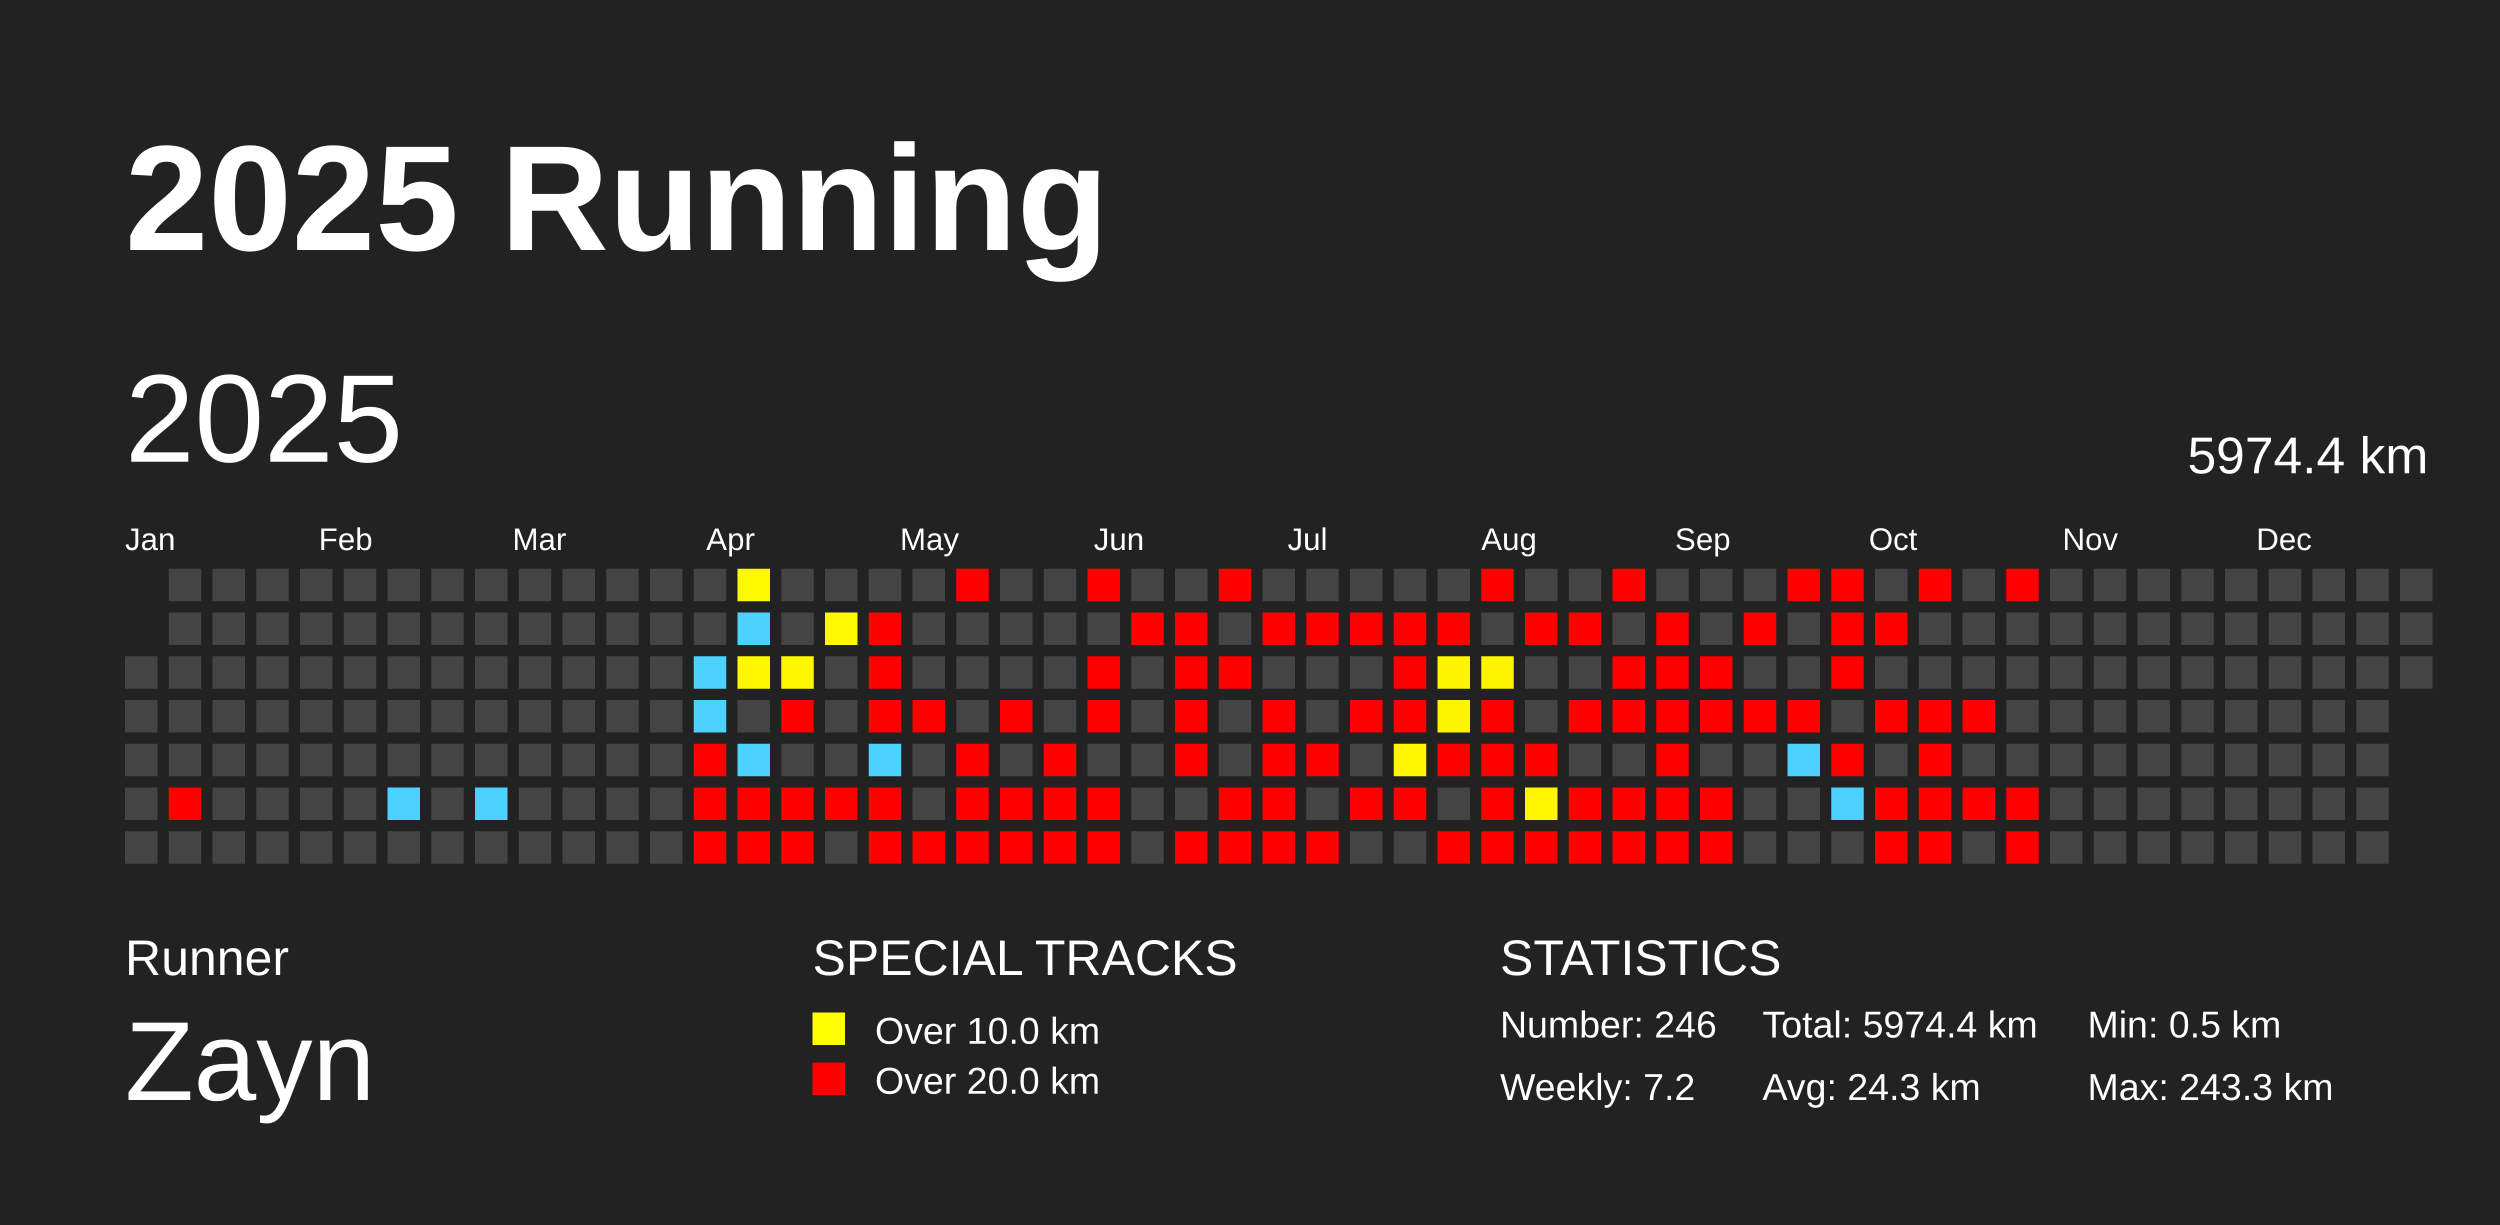
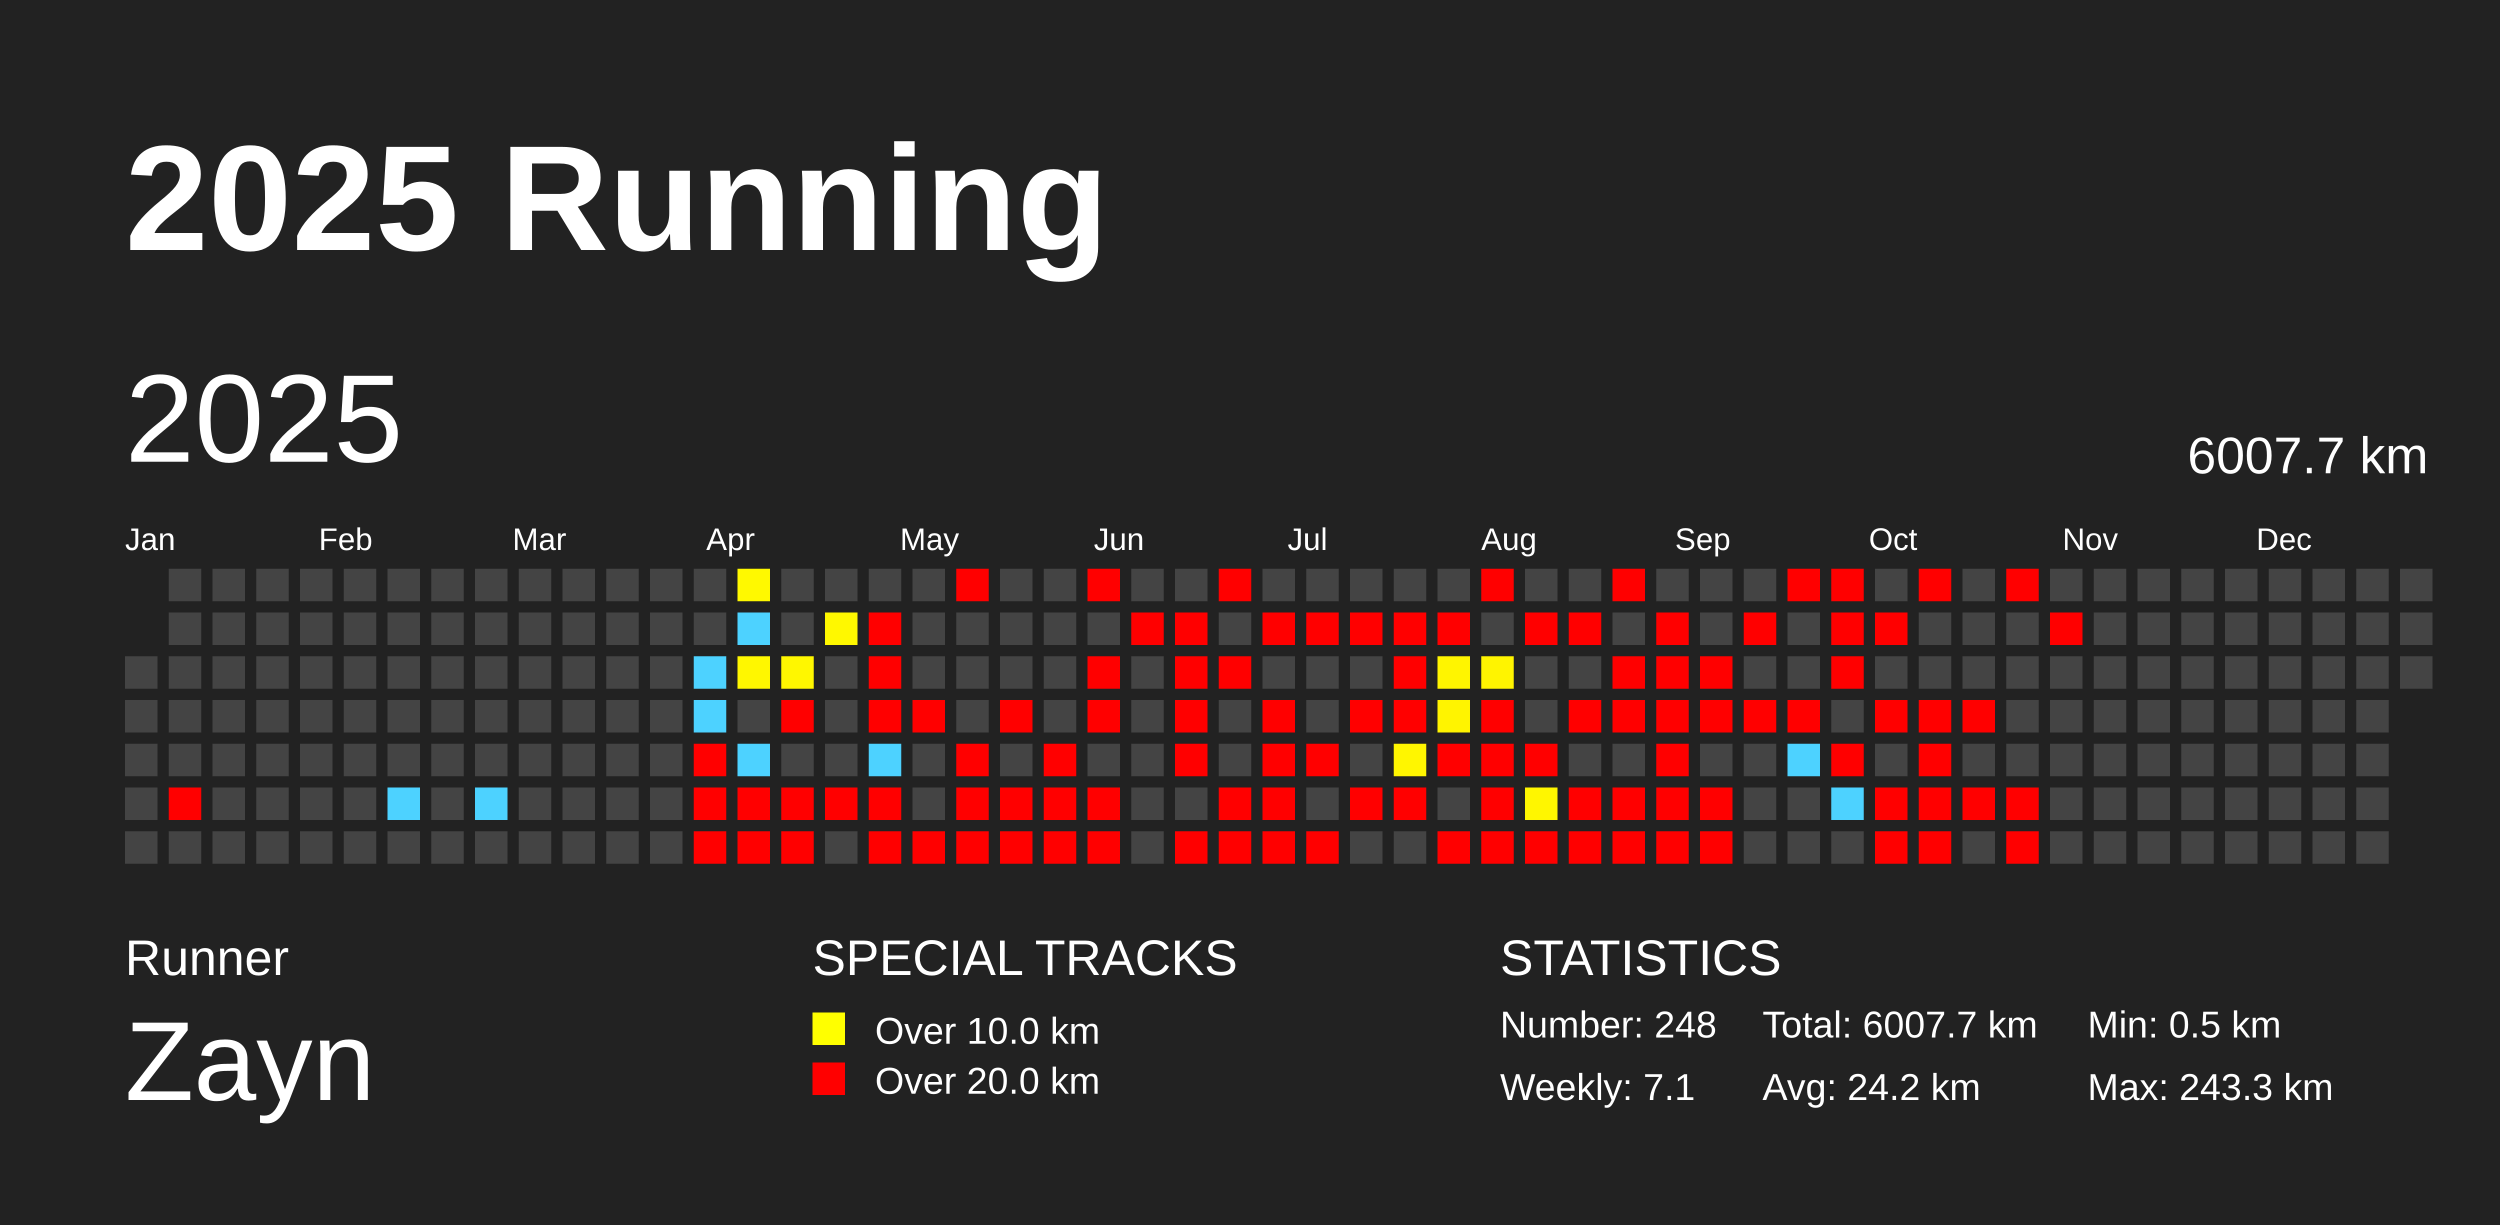
<svg xmlns="http://www.w3.org/2000/svg" baseProfile="full" height="98mm" version="1.1" viewBox="0,0,200,98" width="200mm">
  <defs />
  <rect fill="#222222" height="98" width="200" x="0" y="0" />
  <text fill="#FFFFFF" style="font-size:12px; font-family:Arial; font-weight:bold;" x="10" y="20">2025 Running</text>
  <text fill="#FFFFFF" style="font-size:4px; font-family:Arial" x="10" y="78">Runner</text>
  <text fill="#FFFFFF" style="font-size:9px; font-family:Arial" x="10" y="88">Zayn</text>
  <text fill="#FFFFFF" style="font-size:4px; font-family:Arial" x="65" y="78">SPECIAL TRACKS</text>
  <rect fill="yellow" height="2.6" width="2.6" x="65" y="81" />
  <text fill="#FFFFFF" style="font-size:3px; font-family:Arial" x="70" y="83.5">Over 10.0 km</text>
  <rect fill="red" height="2.6" width="2.6" x="65" y="85" />
  <text fill="#FFFFFF" style="font-size:3px; font-family:Arial" x="70" y="87.5">Over 20.0 km</text>
  <text fill="#FFFFFF" style="font-size:4px; font-family:Arial" x="120" y="78">STATISTICS</text>
-   <text fill="#FFFFFF" style="font-size:3px; font-family:Arial" x="120" y="83">Number: 246</text>
-   <text fill="#FFFFFF" style="font-size:3px; font-family:Arial" x="120" y="88">Weekly: 7.2</text>
-   <text fill="#FFFFFF" style="font-size:3px; font-family:Arial" x="141" y="83">Total: 5974.4 km</text>
-   <text fill="#FFFFFF" style="font-size:3px; font-family:Arial" x="141" y="88">Avg: 24.3 km</text>
+   <text fill="#FFFFFF" style="font-size:3px; font-family:Arial" x="120" y="83">Number: 248</text>
+   <text fill="#FFFFFF" style="font-size:3px; font-family:Arial" x="120" y="88">Weekly: 7.1</text>
+   <text fill="#FFFFFF" style="font-size:3px; font-family:Arial" x="141" y="83">Total: 6007.7 km</text>
+   <text fill="#FFFFFF" style="font-size:3px; font-family:Arial" x="141" y="88">Avg: 24.2 km</text>
  <text fill="#FFFFFF" style="font-size:3px; font-family:Arial" x="167" y="83">Min: 0.5 km</text>
  <text fill="#FFFFFF" style="font-size:3px; font-family:Arial" x="167" y="88">Max: 243.3 km</text>
  <text dominant-baseline="hanging" fill="#FFFFFF" style="font-size:10.0px; font-family:Arial;" x="10" y="30">2025</text>
-   <text dominant-baseline="hanging" fill="#FFFFFF" style="font-size:4.125px; font-family:Arial;" x="175" y="35">5974.4 km</text>
+   <text dominant-baseline="hanging" fill="#FFFFFF" style="font-size:4.125px; font-family:Arial;" x="175" y="35">6007.7 km</text>
  <text fill="#FFFFFF" style="font-size:2.5px; font-family:Arial" x="10.0" y="44">Jan</text>
  <text fill="#FFFFFF" style="font-size:2.5px; font-family:Arial" x="25.5" y="44">Feb</text>
  <text fill="#FFFFFF" style="font-size:2.5px; font-family:Arial" x="41.0" y="44">Mar</text>
  <text fill="#FFFFFF" style="font-size:2.5px; font-family:Arial" x="56.5" y="44">Apr</text>
  <text fill="#FFFFFF" style="font-size:2.5px; font-family:Arial" x="72.0" y="44">May</text>
  <text fill="#FFFFFF" style="font-size:2.5px; font-family:Arial" x="87.5" y="44">Jun</text>
  <text fill="#FFFFFF" style="font-size:2.5px; font-family:Arial" x="103.0" y="44">Jul</text>
  <text fill="#FFFFFF" style="font-size:2.5px; font-family:Arial" x="118.5" y="44">Aug</text>
  <text fill="#FFFFFF" style="font-size:2.5px; font-family:Arial" x="134.0" y="44">Sep</text>
  <text fill="#FFFFFF" style="font-size:2.5px; font-family:Arial" x="149.5" y="44">Oct</text>
  <text fill="#FFFFFF" style="font-size:2.5px; font-family:Arial" x="165.0" y="44">Nov</text>
  <text fill="#FFFFFF" style="font-size:2.5px; font-family:Arial" x="180.5" y="44">Dec</text>
  <rect fill="#444444" height="2.6" width="2.6" x="10.0" y="52.5" />
  <rect fill="#444444" height="2.6" width="2.6" x="10.0" y="56.0" />
  <rect fill="#444444" height="2.6" width="2.6" x="10.0" y="59.5" />
  <rect fill="#444444" height="2.6" width="2.6" x="10.0" y="63.0" />
  <rect fill="#444444" height="2.6" width="2.6" x="10.0" y="66.5" />
  <rect fill="#444444" height="2.6" width="2.6" x="13.5" y="45.5" />
  <rect fill="#444444" height="2.6" width="2.6" x="13.5" y="49.0" />
  <rect fill="#444444" height="2.6" width="2.6" x="13.5" y="52.5" />
  <rect fill="#444444" height="2.6" width="2.6" x="13.5" y="56.0" />
  <rect fill="#444444" height="2.6" width="2.6" x="13.5" y="59.5" />
  <rect fill="red" height="2.6" width="2.6" x="13.5" y="63.0" />
  <rect fill="#444444" height="2.6" width="2.6" x="13.5" y="66.5" />
  <rect fill="#444444" height="2.6" width="2.6" x="17.0" y="45.5" />
  <rect fill="#444444" height="2.6" width="2.6" x="17.0" y="49.0" />
  <rect fill="#444444" height="2.6" width="2.6" x="17.0" y="52.5" />
  <rect fill="#444444" height="2.6" width="2.6" x="17.0" y="56.0" />
  <rect fill="#444444" height="2.6" width="2.6" x="17.0" y="59.5" />
  <rect fill="#444444" height="2.6" width="2.6" x="17.0" y="63.0" />
  <rect fill="#444444" height="2.6" width="2.6" x="17.0" y="66.5" />
  <rect fill="#444444" height="2.6" width="2.6" x="20.5" y="45.5" />
  <rect fill="#444444" height="2.6" width="2.6" x="20.5" y="49.0" />
  <rect fill="#444444" height="2.6" width="2.6" x="20.5" y="52.5" />
  <rect fill="#444444" height="2.6" width="2.6" x="20.5" y="56.0" />
  <rect fill="#444444" height="2.6" width="2.6" x="20.5" y="59.5" />
  <rect fill="#444444" height="2.6" width="2.6" x="20.5" y="63.0" />
  <rect fill="#444444" height="2.6" width="2.6" x="20.5" y="66.5" />
  <rect fill="#444444" height="2.6" width="2.6" x="24.0" y="45.5" />
  <rect fill="#444444" height="2.6" width="2.6" x="24.0" y="49.0" />
  <rect fill="#444444" height="2.6" width="2.6" x="24.0" y="52.5" />
  <rect fill="#444444" height="2.6" width="2.6" x="24.0" y="56.0" />
  <rect fill="#444444" height="2.6" width="2.6" x="24.0" y="59.5" />
  <rect fill="#444444" height="2.6" width="2.6" x="24.0" y="63.0" />
  <rect fill="#444444" height="2.6" width="2.6" x="24.0" y="66.5" />
  <rect fill="#444444" height="2.6" width="2.6" x="27.5" y="45.5" />
  <rect fill="#444444" height="2.6" width="2.6" x="27.5" y="49.0" />
  <rect fill="#444444" height="2.6" width="2.6" x="27.5" y="52.5" />
  <rect fill="#444444" height="2.6" width="2.6" x="27.5" y="56.0" />
  <rect fill="#444444" height="2.6" width="2.6" x="27.5" y="59.5" />
  <rect fill="#444444" height="2.6" width="2.6" x="27.5" y="63.0" />
  <rect fill="#444444" height="2.6" width="2.6" x="27.5" y="66.5" />
  <rect fill="#444444" height="2.6" width="2.6" x="31.0" y="45.5" />
  <rect fill="#444444" height="2.6" width="2.6" x="31.0" y="49.0" />
  <rect fill="#444444" height="2.6" width="2.6" x="31.0" y="52.5" />
  <rect fill="#444444" height="2.6" width="2.6" x="31.0" y="56.0" />
  <rect fill="#444444" height="2.6" width="2.6" x="31.0" y="59.5" />
  <rect fill="#4dd2ff" height="2.6" width="2.6" x="31.0" y="63.0" />
  <rect fill="#444444" height="2.6" width="2.6" x="31.0" y="66.5" />
  <rect fill="#444444" height="2.6" width="2.6" x="34.5" y="45.5" />
  <rect fill="#444444" height="2.6" width="2.6" x="34.5" y="49.0" />
  <rect fill="#444444" height="2.6" width="2.6" x="34.5" y="52.5" />
  <rect fill="#444444" height="2.6" width="2.6" x="34.5" y="56.0" />
  <rect fill="#444444" height="2.6" width="2.6" x="34.5" y="59.5" />
  <rect fill="#444444" height="2.6" width="2.6" x="34.5" y="63.0" />
  <rect fill="#444444" height="2.6" width="2.6" x="34.5" y="66.5" />
  <rect fill="#444444" height="2.6" width="2.6" x="38.0" y="45.5" />
  <rect fill="#444444" height="2.6" width="2.6" x="38.0" y="49.0" />
  <rect fill="#444444" height="2.6" width="2.6" x="38.0" y="52.5" />
  <rect fill="#444444" height="2.6" width="2.6" x="38.0" y="56.0" />
  <rect fill="#444444" height="2.6" width="2.6" x="38.0" y="59.5" />
  <rect fill="#4dd2ff" height="2.6" width="2.6" x="38.0" y="63.0" />
  <rect fill="#444444" height="2.6" width="2.6" x="38.0" y="66.5" />
  <rect fill="#444444" height="2.6" width="2.6" x="41.5" y="45.5" />
  <rect fill="#444444" height="2.6" width="2.6" x="41.5" y="49.0" />
  <rect fill="#444444" height="2.6" width="2.6" x="41.5" y="52.5" />
  <rect fill="#444444" height="2.6" width="2.6" x="41.5" y="56.0" />
  <rect fill="#444444" height="2.6" width="2.6" x="41.5" y="59.5" />
  <rect fill="#444444" height="2.6" width="2.6" x="41.5" y="63.0" />
  <rect fill="#444444" height="2.6" width="2.6" x="41.5" y="66.5" />
  <rect fill="#444444" height="2.6" width="2.6" x="45.0" y="45.5" />
  <rect fill="#444444" height="2.6" width="2.6" x="45.0" y="49.0" />
  <rect fill="#444444" height="2.6" width="2.6" x="45.0" y="52.5" />
  <rect fill="#444444" height="2.6" width="2.6" x="45.0" y="56.0" />
  <rect fill="#444444" height="2.6" width="2.6" x="45.0" y="59.5" />
  <rect fill="#444444" height="2.6" width="2.6" x="45.0" y="63.0" />
  <rect fill="#444444" height="2.6" width="2.6" x="45.0" y="66.5" />
  <rect fill="#444444" height="2.6" width="2.6" x="48.5" y="45.5" />
  <rect fill="#444444" height="2.6" width="2.6" x="48.5" y="49.0" />
  <rect fill="#444444" height="2.6" width="2.6" x="48.5" y="52.5" />
  <rect fill="#444444" height="2.6" width="2.6" x="48.5" y="56.0" />
  <rect fill="#444444" height="2.6" width="2.6" x="48.5" y="59.5" />
  <rect fill="#444444" height="2.6" width="2.6" x="48.5" y="63.0" />
  <rect fill="#444444" height="2.6" width="2.6" x="48.5" y="66.5" />
  <rect fill="#444444" height="2.6" width="2.6" x="52.0" y="45.5" />
  <rect fill="#444444" height="2.6" width="2.6" x="52.0" y="49.0" />
  <rect fill="#444444" height="2.6" width="2.6" x="52.0" y="52.5" />
  <rect fill="#444444" height="2.6" width="2.6" x="52.0" y="56.0" />
  <rect fill="#444444" height="2.6" width="2.6" x="52.0" y="59.5" />
  <rect fill="#444444" height="2.6" width="2.6" x="52.0" y="63.0" />
  <rect fill="#444444" height="2.6" width="2.6" x="52.0" y="66.5" />
  <rect fill="#444444" height="2.6" width="2.6" x="55.5" y="45.5" />
  <rect fill="#444444" height="2.6" width="2.6" x="55.5" y="49.0" />
  <rect fill="#4dd2ff" height="2.6" width="2.6" x="55.5" y="52.5" />
  <rect fill="#4dd2ff" height="2.6" width="2.6" x="55.5" y="56.0" />
  <rect fill="red" height="2.6" width="2.6" x="55.5" y="59.5" />
  <rect fill="red" height="2.6" width="2.6" x="55.5" y="63.0" />
  <rect fill="red" height="2.6" width="2.6" x="55.5" y="66.5" />
  <rect fill="#fff900" height="2.6" width="2.6" x="59.0" y="45.5" />
  <rect fill="#4dd2ff" height="2.6" width="2.6" x="59.0" y="49.0" />
  <rect fill="#fff700" height="2.6" width="2.6" x="59.0" y="52.5" />
  <rect fill="#444444" height="2.6" width="2.6" x="59.0" y="56.0" />
  <rect fill="#4dd2ff" height="2.6" width="2.6" x="59.0" y="59.5" />
  <rect fill="red" height="2.6" width="2.6" x="59.0" y="63.0" />
  <rect fill="red" height="2.6" width="2.6" x="59.0" y="66.5" />
  <rect fill="#444444" height="2.6" width="2.6" x="62.5" y="45.5" />
  <rect fill="#444444" height="2.6" width="2.6" x="62.5" y="49.0" />
  <rect fill="#fff700" height="2.6" width="2.6" x="62.5" y="52.5" />
  <rect fill="red" height="2.6" width="2.6" x="62.5" y="56.0" />
  <rect fill="#444444" height="2.6" width="2.6" x="62.5" y="59.5" />
  <rect fill="red" height="2.6" width="2.6" x="62.5" y="63.0" />
  <rect fill="red" height="2.6" width="2.6" x="62.5" y="66.5" />
  <rect fill="#444444" height="2.6" width="2.6" x="66.0" y="45.5" />
  <rect fill="#fff800" height="2.6" width="2.6" x="66.0" y="49.0" />
  <rect fill="#444444" height="2.6" width="2.6" x="66.0" y="52.5" />
  <rect fill="#444444" height="2.6" width="2.6" x="66.0" y="56.0" />
  <rect fill="#444444" height="2.6" width="2.6" x="66.0" y="59.5" />
  <rect fill="red" height="2.6" width="2.6" x="66.0" y="63.0" />
  <rect fill="#444444" height="2.6" width="2.6" x="66.0" y="66.5" />
  <rect fill="#444444" height="2.6" width="2.6" x="69.5" y="45.5" />
  <rect fill="red" height="2.6" width="2.6" x="69.5" y="49.0" />
  <rect fill="red" height="2.6" width="2.6" x="69.5" y="52.5" />
  <rect fill="red" height="2.6" width="2.6" x="69.5" y="56.0" />
  <rect fill="#4dd2ff" height="2.6" width="2.6" x="69.5" y="59.5" />
  <rect fill="red" height="2.6" width="2.6" x="69.5" y="63.0" />
  <rect fill="red" height="2.6" width="2.6" x="69.5" y="66.5" />
  <rect fill="#444444" height="2.6" width="2.6" x="73.0" y="45.5" />
  <rect fill="#444444" height="2.6" width="2.6" x="73.0" y="49.0" />
  <rect fill="#444444" height="2.6" width="2.6" x="73.0" y="52.5" />
  <rect fill="red" height="2.6" width="2.6" x="73.0" y="56.0" />
  <rect fill="#444444" height="2.6" width="2.6" x="73.0" y="59.5" />
  <rect fill="#444444" height="2.6" width="2.6" x="73.0" y="63.0" />
  <rect fill="red" height="2.6" width="2.6" x="73.0" y="66.5" />
  <rect fill="red" height="2.6" width="2.6" x="76.5" y="45.5" />
  <rect fill="#444444" height="2.6" width="2.6" x="76.5" y="49.0" />
  <rect fill="#444444" height="2.6" width="2.6" x="76.5" y="52.5" />
  <rect fill="#444444" height="2.6" width="2.6" x="76.5" y="56.0" />
  <rect fill="red" height="2.6" width="2.6" x="76.5" y="59.5" />
  <rect fill="red" height="2.6" width="2.6" x="76.5" y="63.0" />
  <rect fill="red" height="2.6" width="2.6" x="76.5" y="66.5" />
  <rect fill="#444444" height="2.6" width="2.6" x="80.0" y="45.5" />
  <rect fill="#444444" height="2.6" width="2.6" x="80.0" y="49.0" />
  <rect fill="#444444" height="2.6" width="2.6" x="80.0" y="52.5" />
  <rect fill="red" height="2.6" width="2.6" x="80.0" y="56.0" />
  <rect fill="#444444" height="2.6" width="2.6" x="80.0" y="59.5" />
  <rect fill="red" height="2.6" width="2.6" x="80.0" y="63.0" />
  <rect fill="red" height="2.6" width="2.6" x="80.0" y="66.5" />
  <rect fill="#444444" height="2.6" width="2.6" x="83.5" y="45.5" />
  <rect fill="#444444" height="2.6" width="2.6" x="83.5" y="49.0" />
  <rect fill="#444444" height="2.6" width="2.6" x="83.5" y="52.5" />
  <rect fill="#444444" height="2.6" width="2.6" x="83.5" y="56.0" />
  <rect fill="red" height="2.6" width="2.6" x="83.5" y="59.5" />
  <rect fill="red" height="2.6" width="2.6" x="83.5" y="63.0" />
  <rect fill="red" height="2.6" width="2.6" x="83.5" y="66.5" />
  <rect fill="red" height="2.6" width="2.6" x="87.0" y="45.5" />
  <rect fill="#444444" height="2.6" width="2.6" x="87.0" y="49.0" />
  <rect fill="red" height="2.6" width="2.6" x="87.0" y="52.5" />
  <rect fill="red" height="2.6" width="2.6" x="87.0" y="56.0" />
  <rect fill="#444444" height="2.6" width="2.6" x="87.0" y="59.5" />
  <rect fill="red" height="2.6" width="2.6" x="87.0" y="63.0" />
  <rect fill="red" height="2.6" width="2.6" x="87.0" y="66.5" />
  <rect fill="#444444" height="2.6" width="2.6" x="90.5" y="45.5" />
  <rect fill="red" height="2.6" width="2.6" x="90.5" y="49.0" />
  <rect fill="#444444" height="2.6" width="2.6" x="90.5" y="52.5" />
  <rect fill="#444444" height="2.6" width="2.6" x="90.5" y="56.0" />
  <rect fill="#444444" height="2.6" width="2.6" x="90.5" y="59.5" />
  <rect fill="#444444" height="2.6" width="2.6" x="90.5" y="63.0" />
  <rect fill="#444444" height="2.6" width="2.6" x="90.5" y="66.5" />
  <rect fill="#444444" height="2.6" width="2.6" x="94.0" y="45.5" />
  <rect fill="red" height="2.6" width="2.6" x="94.0" y="49.0" />
  <rect fill="red" height="2.6" width="2.6" x="94.0" y="52.5" />
  <rect fill="red" height="2.6" width="2.6" x="94.0" y="56.0" />
  <rect fill="red" height="2.6" width="2.6" x="94.0" y="59.5" />
  <rect fill="#444444" height="2.6" width="2.6" x="94.0" y="63.0" />
  <rect fill="red" height="2.6" width="2.6" x="94.0" y="66.5" />
  <rect fill="red" height="2.6" width="2.6" x="97.5" y="45.5" />
  <rect fill="#444444" height="2.6" width="2.6" x="97.5" y="49.0" />
  <rect fill="red" height="2.6" width="2.6" x="97.5" y="52.5" />
  <rect fill="#444444" height="2.6" width="2.6" x="97.5" y="56.0" />
  <rect fill="#444444" height="2.6" width="2.6" x="97.5" y="59.5" />
  <rect fill="red" height="2.6" width="2.6" x="97.5" y="63.0" />
  <rect fill="red" height="2.6" width="2.6" x="97.5" y="66.5" />
  <rect fill="#444444" height="2.6" width="2.6" x="101.0" y="45.5" />
  <rect fill="red" height="2.6" width="2.6" x="101.0" y="49.0" />
  <rect fill="#444444" height="2.6" width="2.6" x="101.0" y="52.5" />
  <rect fill="red" height="2.6" width="2.6" x="101.0" y="56.0" />
  <rect fill="red" height="2.6" width="2.6" x="101.0" y="59.5" />
  <rect fill="red" height="2.6" width="2.6" x="101.0" y="63.0" />
  <rect fill="red" height="2.6" width="2.6" x="101.0" y="66.5" />
  <rect fill="#444444" height="2.6" width="2.6" x="104.5" y="45.5" />
  <rect fill="red" height="2.6" width="2.6" x="104.5" y="49.0" />
  <rect fill="#444444" height="2.6" width="2.6" x="104.5" y="52.5" />
  <rect fill="#444444" height="2.6" width="2.6" x="104.5" y="56.0" />
  <rect fill="red" height="2.6" width="2.6" x="104.5" y="59.5" />
  <rect fill="#444444" height="2.6" width="2.6" x="104.5" y="63.0" />
  <rect fill="red" height="2.6" width="2.6" x="104.5" y="66.5" />
  <rect fill="#444444" height="2.6" width="2.6" x="108.0" y="45.5" />
  <rect fill="red" height="2.6" width="2.6" x="108.0" y="49.0" />
  <rect fill="#444444" height="2.6" width="2.6" x="108.0" y="52.5" />
  <rect fill="red" height="2.6" width="2.6" x="108.0" y="56.0" />
  <rect fill="#444444" height="2.6" width="2.6" x="108.0" y="59.5" />
  <rect fill="red" height="2.6" width="2.6" x="108.0" y="63.0" />
  <rect fill="#444444" height="2.6" width="2.6" x="108.0" y="66.5" />
  <rect fill="#444444" height="2.6" width="2.6" x="111.5" y="45.5" />
  <rect fill="red" height="2.6" width="2.6" x="111.5" y="49.0" />
  <rect fill="red" height="2.6" width="2.6" x="111.5" y="52.5" />
  <rect fill="red" height="2.6" width="2.6" x="111.5" y="56.0" />
  <rect fill="#fff600" height="2.6" width="2.6" x="111.5" y="59.5" />
  <rect fill="red" height="2.6" width="2.6" x="111.5" y="63.0" />
  <rect fill="#444444" height="2.6" width="2.6" x="111.5" y="66.5" />
  <rect fill="#444444" height="2.6" width="2.6" x="115.0" y="45.5" />
  <rect fill="red" height="2.6" width="2.6" x="115.0" y="49.0" />
  <rect fill="#fff500" height="2.6" width="2.6" x="115.0" y="52.5" />
  <rect fill="#fff400" height="2.6" width="2.6" x="115.0" y="56.0" />
  <rect fill="red" height="2.6" width="2.6" x="115.0" y="59.5" />
  <rect fill="#444444" height="2.6" width="2.6" x="115.0" y="63.0" />
  <rect fill="red" height="2.6" width="2.6" x="115.0" y="66.5" />
  <rect fill="red" height="2.6" width="2.6" x="118.5" y="45.5" />
  <rect fill="#444444" height="2.6" width="2.6" x="118.5" y="49.0" />
  <rect fill="#fff400" height="2.6" width="2.6" x="118.5" y="52.5" />
  <rect fill="red" height="2.6" width="2.6" x="118.5" y="56.0" />
  <rect fill="red" height="2.6" width="2.6" x="118.5" y="59.5" />
  <rect fill="red" height="2.6" width="2.6" x="118.5" y="63.0" />
  <rect fill="red" height="2.6" width="2.6" x="118.5" y="66.5" />
  <rect fill="#444444" height="2.6" width="2.6" x="122.0" y="45.5" />
  <rect fill="red" height="2.6" width="2.6" x="122.0" y="49.0" />
  <rect fill="#444444" height="2.6" width="2.6" x="122.0" y="52.5" />
  <rect fill="#444444" height="2.6" width="2.6" x="122.0" y="56.0" />
  <rect fill="red" height="2.6" width="2.6" x="122.0" y="59.5" />
  <rect fill="#fff600" height="2.6" width="2.6" x="122.0" y="63.0" />
  <rect fill="red" height="2.6" width="2.6" x="122.0" y="66.5" />
  <rect fill="#444444" height="2.6" width="2.6" x="125.5" y="45.5" />
  <rect fill="red" height="2.6" width="2.6" x="125.5" y="49.0" />
  <rect fill="#444444" height="2.6" width="2.6" x="125.5" y="52.5" />
  <rect fill="red" height="2.6" width="2.6" x="125.5" y="56.0" />
  <rect fill="#444444" height="2.6" width="2.6" x="125.5" y="59.5" />
  <rect fill="red" height="2.6" width="2.6" x="125.5" y="63.0" />
  <rect fill="red" height="2.6" width="2.6" x="125.5" y="66.5" />
  <rect fill="red" height="2.6" width="2.6" x="129.0" y="45.5" />
  <rect fill="#444444" height="2.6" width="2.6" x="129.0" y="49.0" />
  <rect fill="red" height="2.6" width="2.6" x="129.0" y="52.5" />
  <rect fill="red" height="2.6" width="2.6" x="129.0" y="56.0" />
  <rect fill="#444444" height="2.6" width="2.6" x="129.0" y="59.5" />
  <rect fill="red" height="2.6" width="2.6" x="129.0" y="63.0" />
  <rect fill="red" height="2.6" width="2.6" x="129.0" y="66.5" />
  <rect fill="#444444" height="2.6" width="2.6" x="132.5" y="45.5" />
  <rect fill="red" height="2.6" width="2.6" x="132.5" y="49.0" />
  <rect fill="red" height="2.6" width="2.6" x="132.5" y="52.5" />
  <rect fill="red" height="2.6" width="2.6" x="132.5" y="56.0" />
  <rect fill="red" height="2.6" width="2.6" x="132.5" y="59.5" />
  <rect fill="red" height="2.6" width="2.6" x="132.5" y="63.0" />
  <rect fill="red" height="2.6" width="2.6" x="132.5" y="66.5" />
  <rect fill="#444444" height="2.6" width="2.6" x="136.0" y="45.5" />
  <rect fill="#444444" height="2.6" width="2.6" x="136.0" y="49.0" />
  <rect fill="red" height="2.6" width="2.6" x="136.0" y="52.5" />
  <rect fill="red" height="2.6" width="2.6" x="136.0" y="56.0" />
  <rect fill="#444444" height="2.6" width="2.6" x="136.0" y="59.5" />
  <rect fill="red" height="2.6" width="2.6" x="136.0" y="63.0" />
  <rect fill="red" height="2.6" width="2.6" x="136.0" y="66.5" />
  <rect fill="#444444" height="2.6" width="2.6" x="139.5" y="45.5" />
  <rect fill="red" height="2.6" width="2.6" x="139.5" y="49.0" />
  <rect fill="#444444" height="2.6" width="2.6" x="139.5" y="52.5" />
  <rect fill="red" height="2.6" width="2.6" x="139.5" y="56.0" />
  <rect fill="#444444" height="2.6" width="2.6" x="139.5" y="59.5" />
  <rect fill="#444444" height="2.6" width="2.6" x="139.5" y="63.0" />
  <rect fill="#444444" height="2.6" width="2.6" x="139.5" y="66.5" />
  <rect fill="red" height="2.6" width="2.6" x="143.0" y="45.5" />
  <rect fill="#444444" height="2.6" width="2.6" x="143.0" y="49.0" />
  <rect fill="#444444" height="2.6" width="2.6" x="143.0" y="52.5" />
  <rect fill="red" height="2.6" width="2.6" x="143.0" y="56.0" />
  <rect fill="#4dd2ff" height="2.6" width="2.6" x="143.0" y="59.5" />
  <rect fill="#444444" height="2.6" width="2.6" x="143.0" y="63.0" />
  <rect fill="#444444" height="2.6" width="2.6" x="143.0" y="66.5" />
  <rect fill="red" height="2.6" width="2.6" x="146.5" y="45.5" />
  <rect fill="red" height="2.6" width="2.6" x="146.5" y="49.0" />
  <rect fill="red" height="2.6" width="2.6" x="146.5" y="52.5" />
  <rect fill="#444444" height="2.6" width="2.6" x="146.5" y="56.0" />
  <rect fill="red" height="2.6" width="2.6" x="146.5" y="59.5" />
  <rect fill="#4dd2ff" height="2.6" width="2.6" x="146.5" y="63.0" />
  <rect fill="#444444" height="2.6" width="2.6" x="146.5" y="66.5" />
  <rect fill="#444444" height="2.6" width="2.6" x="150.0" y="45.5" />
  <rect fill="red" height="2.6" width="2.6" x="150.0" y="49.0" />
  <rect fill="#444444" height="2.6" width="2.6" x="150.0" y="52.5" />
  <rect fill="red" height="2.6" width="2.6" x="150.0" y="56.0" />
  <rect fill="#444444" height="2.6" width="2.6" x="150.0" y="59.5" />
  <rect fill="red" height="2.6" width="2.6" x="150.0" y="63.0" />
  <rect fill="red" height="2.6" width="2.6" x="150.0" y="66.5" />
  <rect fill="red" height="2.6" width="2.6" x="153.5" y="45.5" />
  <rect fill="#444444" height="2.6" width="2.6" x="153.5" y="49.0" />
  <rect fill="#444444" height="2.6" width="2.6" x="153.5" y="52.5" />
  <rect fill="red" height="2.6" width="2.6" x="153.5" y="56.0" />
  <rect fill="red" height="2.6" width="2.6" x="153.5" y="59.5" />
  <rect fill="red" height="2.6" width="2.6" x="153.5" y="63.0" />
  <rect fill="red" height="2.6" width="2.6" x="153.5" y="66.5" />
  <rect fill="#444444" height="2.6" width="2.6" x="157.0" y="45.5" />
  <rect fill="#444444" height="2.6" width="2.6" x="157.0" y="49.0" />
  <rect fill="#444444" height="2.6" width="2.6" x="157.0" y="52.5" />
  <rect fill="red" height="2.6" width="2.6" x="157.0" y="56.0" />
  <rect fill="#444444" height="2.6" width="2.6" x="157.0" y="59.5" />
  <rect fill="red" height="2.6" width="2.6" x="157.0" y="63.0" />
  <rect fill="#444444" height="2.6" width="2.6" x="157.0" y="66.5" />
  <rect fill="red" height="2.6" width="2.6" x="160.5" y="45.5" />
  <rect fill="#444444" height="2.6" width="2.6" x="160.5" y="49.0" />
  <rect fill="#444444" height="2.6" width="2.6" x="160.5" y="52.5" />
  <rect fill="#444444" height="2.6" width="2.6" x="160.5" y="56.0" />
  <rect fill="#444444" height="2.6" width="2.6" x="160.5" y="59.5" />
  <rect fill="red" height="2.6" width="2.6" x="160.5" y="63.0" />
  <rect fill="red" height="2.6" width="2.6" x="160.5" y="66.5" />
  <rect fill="#444444" height="2.6" width="2.6" x="164.0" y="45.5" />
-   <rect fill="#444444" height="2.6" width="2.6" x="164.0" y="49.0" />
+   <rect fill="red" height="2.6" width="2.6" x="164.0" y="49.0" />
  <rect fill="#444444" height="2.6" width="2.6" x="164.0" y="52.5" />
  <rect fill="#444444" height="2.6" width="2.6" x="164.0" y="56.0" />
  <rect fill="#444444" height="2.6" width="2.6" x="164.0" y="59.5" />
  <rect fill="#444444" height="2.6" width="2.6" x="164.0" y="63.0" />
  <rect fill="#444444" height="2.6" width="2.6" x="164.0" y="66.5" />
  <rect fill="#444444" height="2.6" width="2.6" x="167.5" y="45.5" />
  <rect fill="#444444" height="2.6" width="2.6" x="167.5" y="49.0" />
  <rect fill="#444444" height="2.6" width="2.6" x="167.5" y="52.5" />
  <rect fill="#444444" height="2.6" width="2.6" x="167.5" y="56.0" />
  <rect fill="#444444" height="2.6" width="2.6" x="167.5" y="59.5" />
  <rect fill="#444444" height="2.6" width="2.6" x="167.5" y="63.0" />
  <rect fill="#444444" height="2.6" width="2.6" x="167.5" y="66.5" />
  <rect fill="#444444" height="2.6" width="2.6" x="171.0" y="45.5" />
  <rect fill="#444444" height="2.6" width="2.6" x="171.0" y="49.0" />
  <rect fill="#444444" height="2.6" width="2.6" x="171.0" y="52.5" />
  <rect fill="#444444" height="2.6" width="2.6" x="171.0" y="56.0" />
  <rect fill="#444444" height="2.6" width="2.6" x="171.0" y="59.5" />
  <rect fill="#444444" height="2.6" width="2.6" x="171.0" y="63.0" />
  <rect fill="#444444" height="2.6" width="2.6" x="171.0" y="66.5" />
  <rect fill="#444444" height="2.6" width="2.6" x="174.5" y="45.5" />
  <rect fill="#444444" height="2.6" width="2.6" x="174.5" y="49.0" />
  <rect fill="#444444" height="2.6" width="2.6" x="174.5" y="52.5" />
  <rect fill="#444444" height="2.6" width="2.6" x="174.5" y="56.0" />
  <rect fill="#444444" height="2.6" width="2.6" x="174.5" y="59.5" />
  <rect fill="#444444" height="2.6" width="2.6" x="174.5" y="63.0" />
  <rect fill="#444444" height="2.6" width="2.6" x="174.5" y="66.5" />
  <rect fill="#444444" height="2.6" width="2.6" x="178.0" y="45.5" />
  <rect fill="#444444" height="2.6" width="2.6" x="178.0" y="49.0" />
  <rect fill="#444444" height="2.6" width="2.6" x="178.0" y="52.5" />
  <rect fill="#444444" height="2.6" width="2.6" x="178.0" y="56.0" />
  <rect fill="#444444" height="2.6" width="2.6" x="178.0" y="59.5" />
  <rect fill="#444444" height="2.6" width="2.6" x="178.0" y="63.0" />
  <rect fill="#444444" height="2.6" width="2.6" x="178.0" y="66.5" />
  <rect fill="#444444" height="2.6" width="2.6" x="181.5" y="45.5" />
  <rect fill="#444444" height="2.6" width="2.6" x="181.5" y="49.0" />
  <rect fill="#444444" height="2.6" width="2.6" x="181.5" y="52.5" />
  <rect fill="#444444" height="2.6" width="2.6" x="181.5" y="56.0" />
  <rect fill="#444444" height="2.6" width="2.6" x="181.5" y="59.5" />
  <rect fill="#444444" height="2.6" width="2.6" x="181.5" y="63.0" />
  <rect fill="#444444" height="2.6" width="2.6" x="181.5" y="66.5" />
  <rect fill="#444444" height="2.6" width="2.6" x="185.0" y="45.5" />
  <rect fill="#444444" height="2.6" width="2.6" x="185.0" y="49.0" />
  <rect fill="#444444" height="2.6" width="2.6" x="185.0" y="52.5" />
  <rect fill="#444444" height="2.6" width="2.6" x="185.0" y="56.0" />
  <rect fill="#444444" height="2.6" width="2.6" x="185.0" y="59.5" />
  <rect fill="#444444" height="2.6" width="2.6" x="185.0" y="63.0" />
  <rect fill="#444444" height="2.6" width="2.6" x="185.0" y="66.5" />
  <rect fill="#444444" height="2.6" width="2.6" x="188.5" y="45.5" />
  <rect fill="#444444" height="2.6" width="2.6" x="188.5" y="49.0" />
  <rect fill="#444444" height="2.6" width="2.6" x="188.5" y="52.5" />
  <rect fill="#444444" height="2.6" width="2.6" x="188.5" y="56.0" />
  <rect fill="#444444" height="2.6" width="2.6" x="188.5" y="59.5" />
  <rect fill="#444444" height="2.6" width="2.6" x="188.5" y="63.0" />
  <rect fill="#444444" height="2.6" width="2.6" x="188.5" y="66.5" />
  <rect fill="#444444" height="2.6" width="2.6" x="192.0" y="45.5" />
  <rect fill="#444444" height="2.6" width="2.6" x="192.0" y="49.0" />
  <rect fill="#444444" height="2.6" width="2.6" x="192.0" y="52.5" />
</svg>
